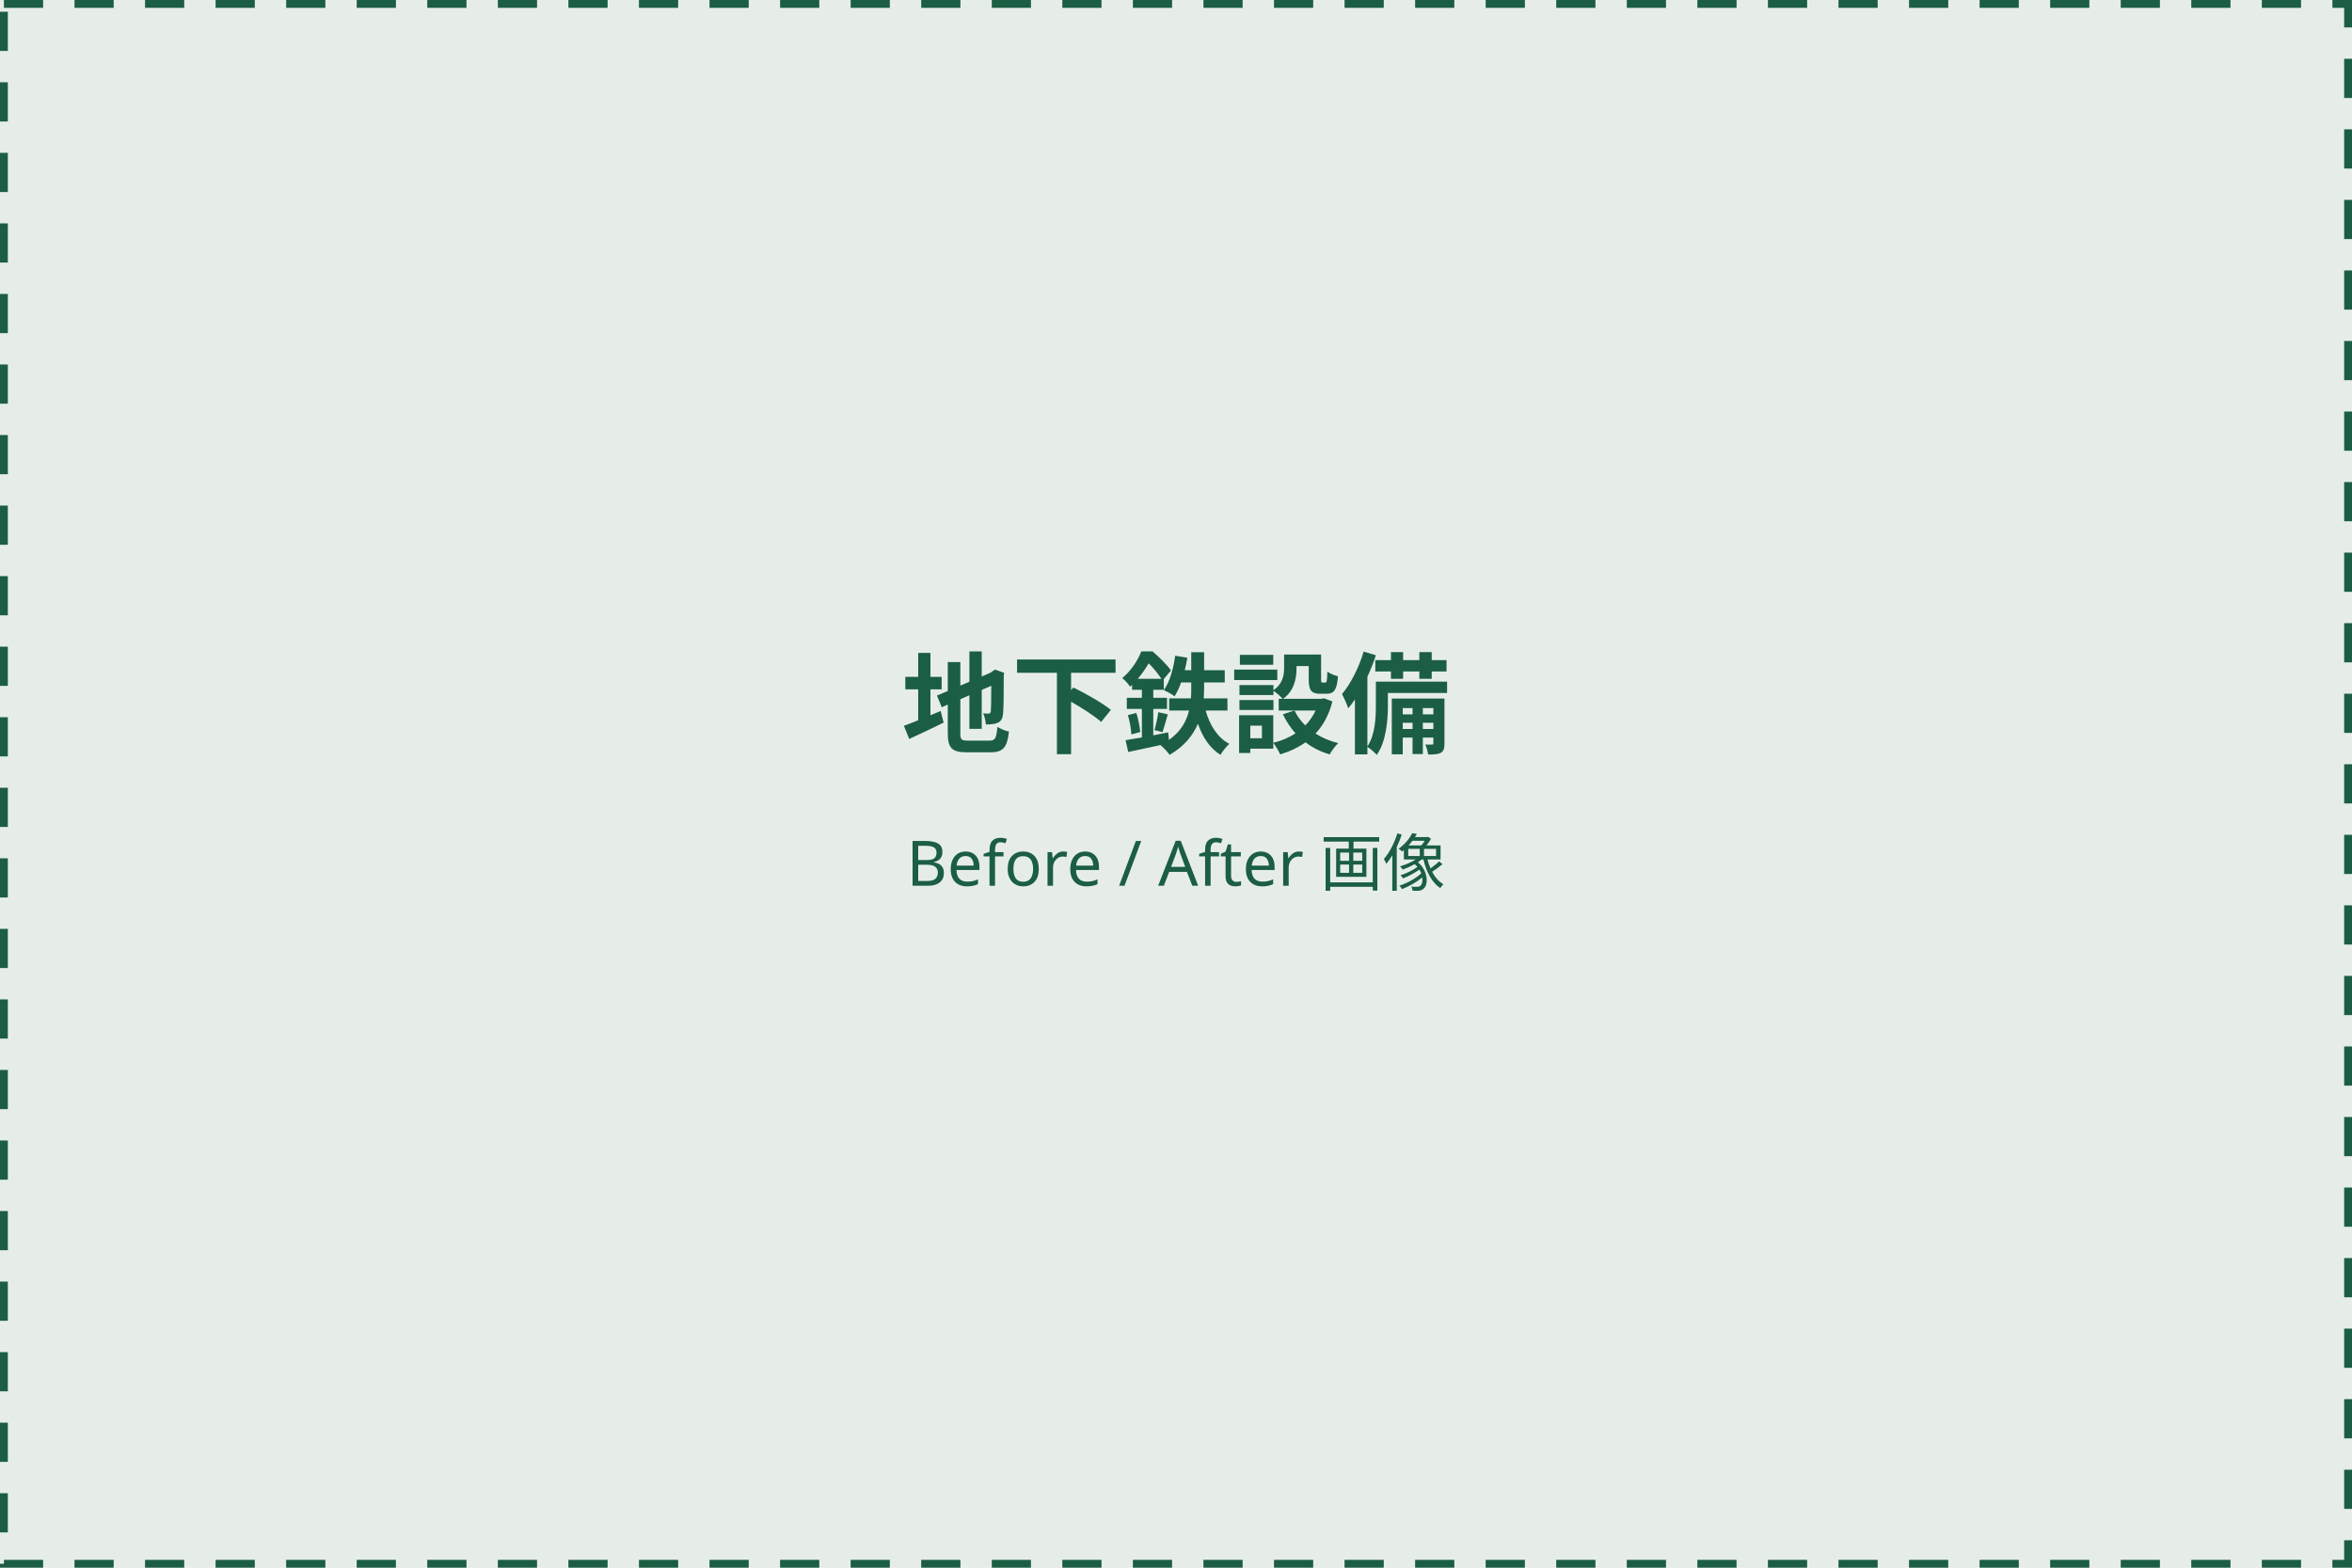
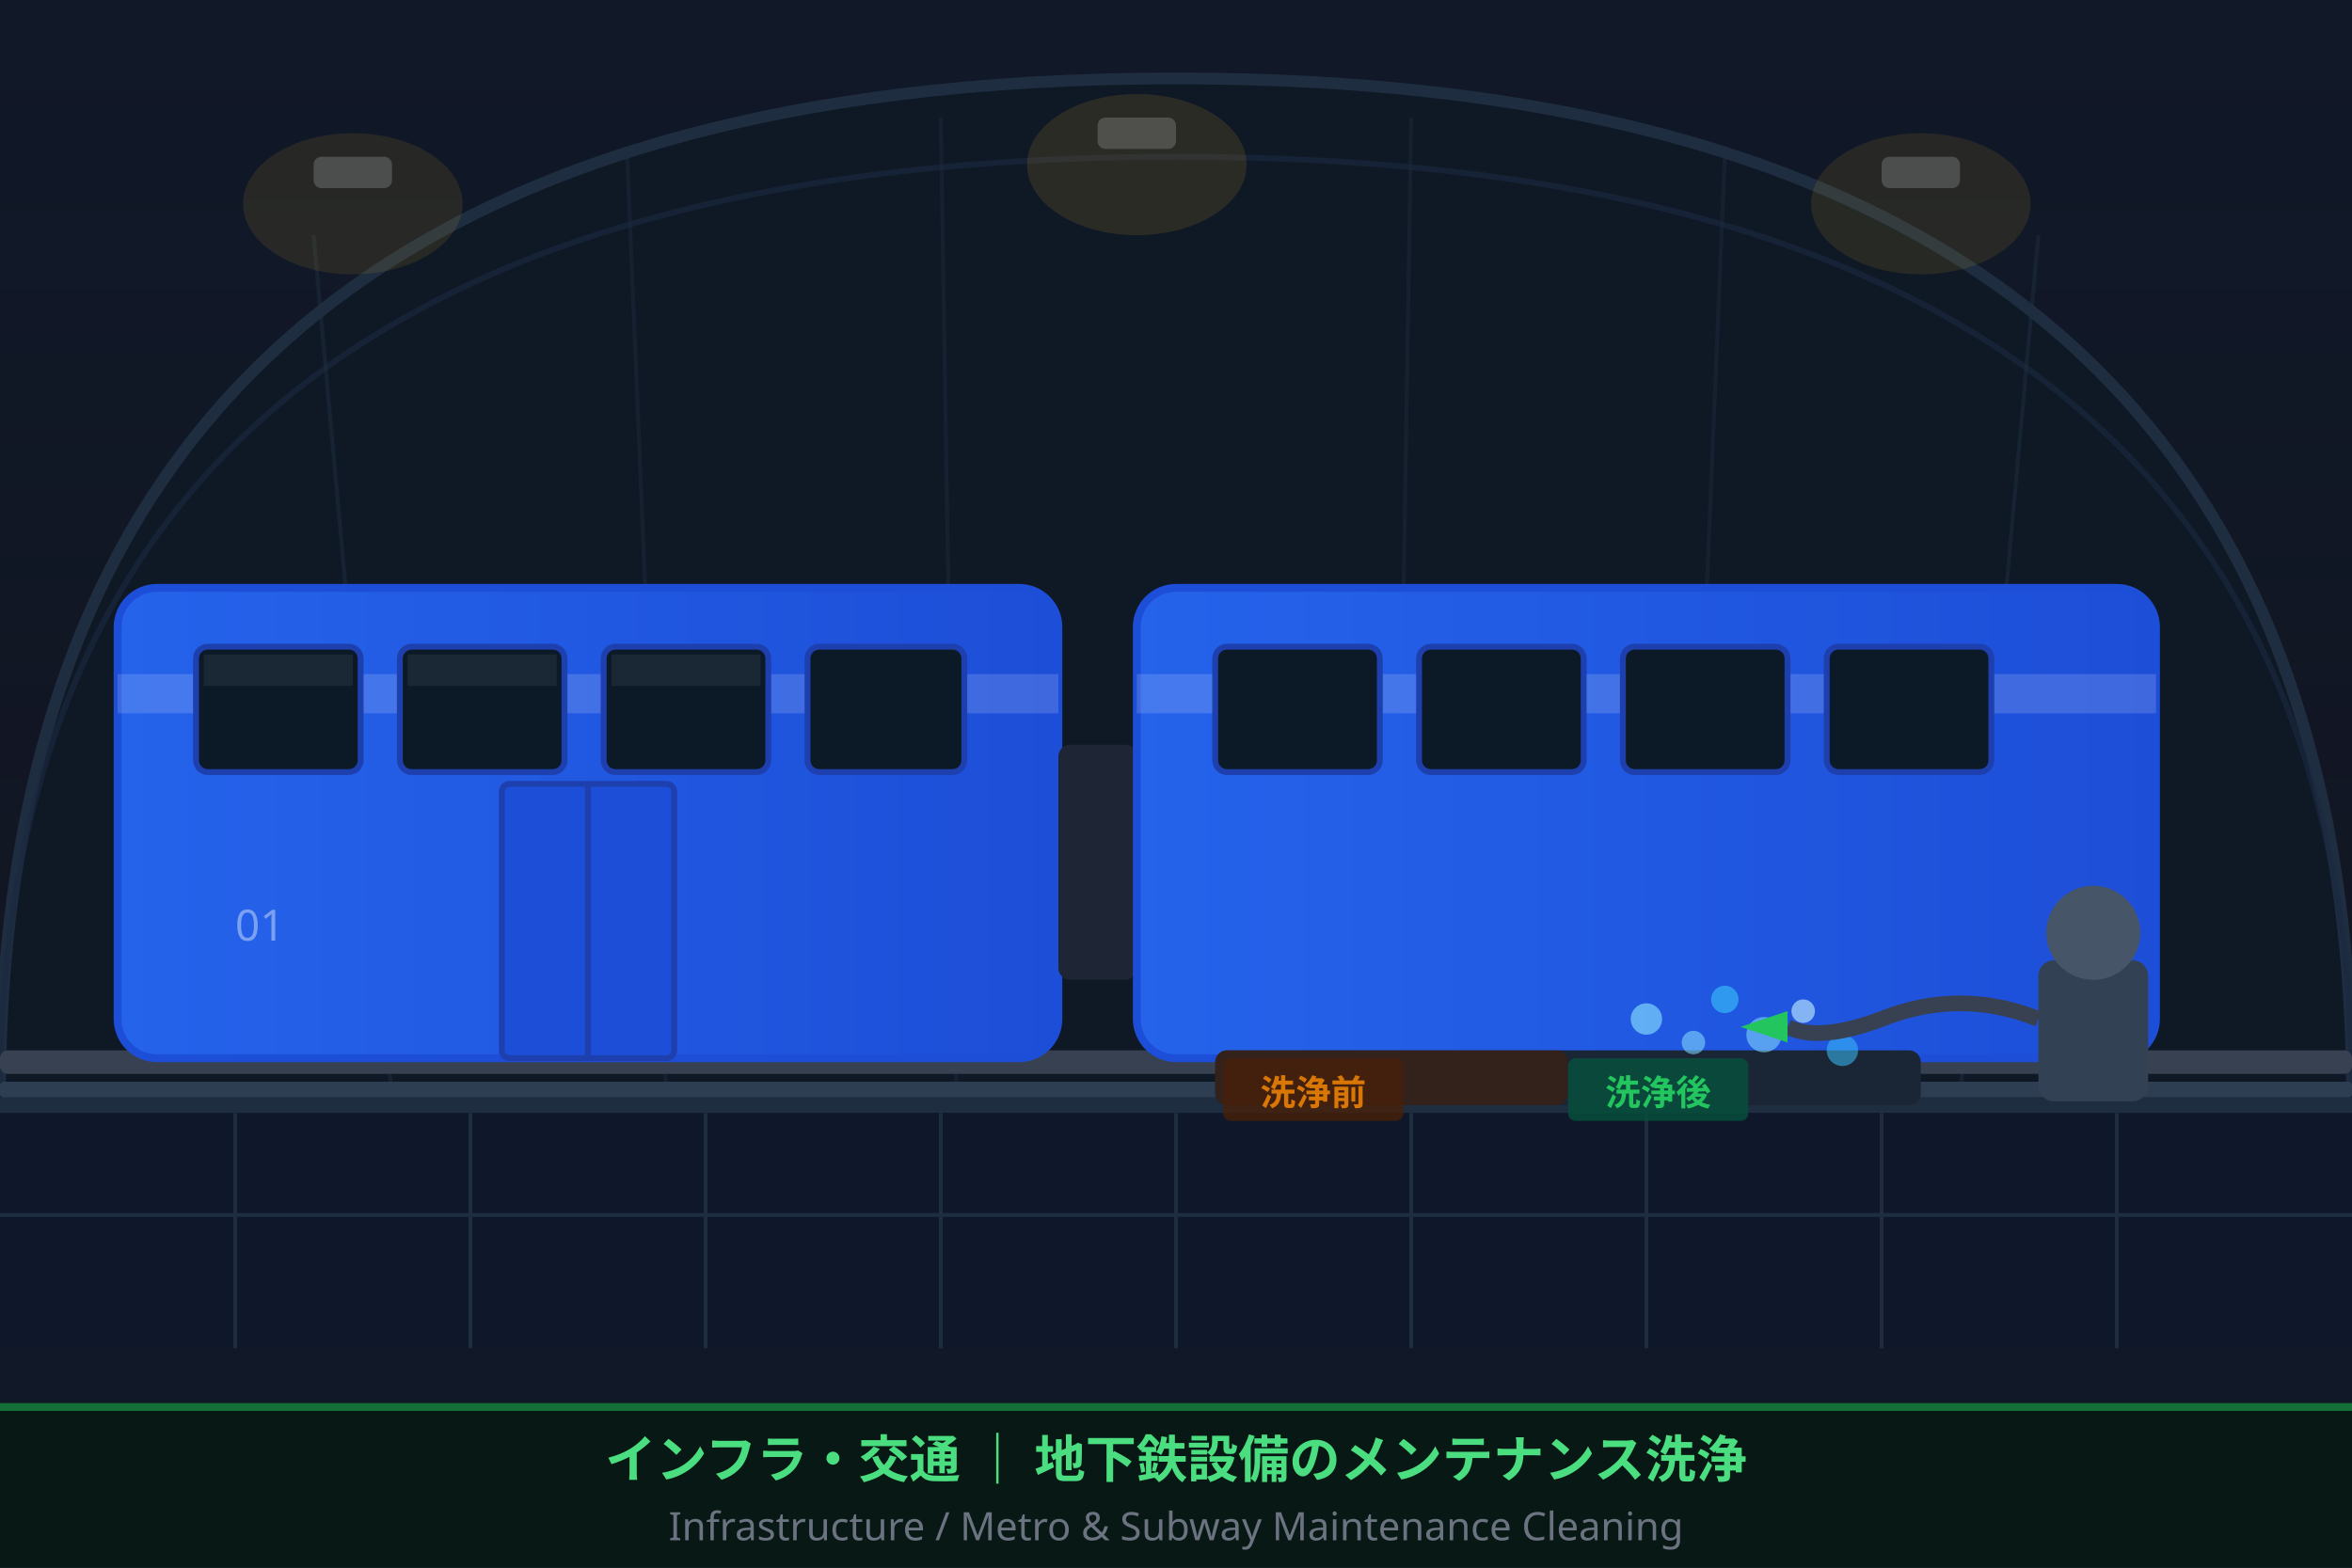
<svg xmlns="http://www.w3.org/2000/svg" viewBox="0 0 600 400">
-   <rect width="600" height="400" fill="#E6EDE9" />
-   <rect x="1" y="1" width="598" height="398" fill="none" stroke="#1B5E43" stroke-width="2" stroke-dasharray="10 8" />
-   <text x="300" y="190" font-family="sans-serif" font-size="28" font-weight="700" fill="#1B5E43" text-anchor="middle">地下鉄設備</text>
-   <text x="300" y="226" font-family="sans-serif" font-size="16" fill="#1B5E43" text-anchor="middle">Before / After 画像</text>
+   <defs>
+     <linearGradient id="tunnel" x1="0" y1="0" x2="0" y2="1">
+       <stop offset="0%" stop-color="#111827" />
+       <stop offset="100%" stop-color="#0a1020" />
+     </linearGradient>
+     <linearGradient id="train-s" x1="0" y1="0" x2="1" y2="0">
+       <stop offset="0%" stop-color="#2563eb" />
+       <stop offset="100%" stop-color="#1d4ed8" />
+     </linearGradient>
+     <linearGradient id="depot-light" x1="0" y1="0" x2="0" y2="1">
+       <stop offset="0%" stop-color="#1e2d40" stop-opacity="0" />
+       <stop offset="100%" stop-color="#fbbf24" stop-opacity="0.06" />
+     </linearGradient>
+   </defs>
+   <rect width="600" height="400" fill="url(#tunnel)" />
+   <rect width="600" height="400" fill="url(#depot-light)" />
+   <path d="M0,280 Q0,20 300,20 Q600,20 600,280" fill="#0f1825" stroke="#1e2d40" stroke-width="3" />
+   <path d="M0,280 Q0,40 300,40 Q600,40 600,280" fill="none" stroke="#1a2840" stroke-width="1.5" opacity="0.6" />
+   <line x1="80" y1="60" x2="100" y2="280" stroke="#1e2d40" stroke-width="1" opacity="0.5" />
+   <line x1="160" y1="40" x2="170" y2="280" stroke="#1e2d40" stroke-width="1" opacity="0.4" />
+   <line x1="240" y1="30" x2="244" y2="280" stroke="#1e2d40" stroke-width="1" opacity="0.4" />
+   <line x1="360" y1="30" x2="356" y2="280" stroke="#1e2d40" stroke-width="1" opacity="0.4" />
+   <line x1="440" y1="40" x2="430" y2="280" stroke="#1e2d40" stroke-width="1" opacity="0.4" />
+   <line x1="520" y1="60" x2="500" y2="280" stroke="#1e2d40" stroke-width="1" opacity="0.5" />
+   <rect x="0" y="280" width="600" height="120" fill="#111827" />
+   <rect x="0" y="280" width="600" height="4" fill="#1e2d40" />
+   <rect x="0" y="284" width="600" height="60" fill="#0f172a" />
+   <line x1="0" y1="310" x2="600" y2="310" stroke="#1e2d40" stroke-width="1" />
+   <line x1="60" y1="284" x2="60" y2="344" stroke="#1e2d40" stroke-width="1" />
+   <line x1="120" y1="284" x2="120" y2="344" stroke="#1e2d40" stroke-width="1" />
+   <line x1="180" y1="284" x2="180" y2="344" stroke="#1e2d40" stroke-width="1" />
+   <line x1="240" y1="284" x2="240" y2="344" stroke="#1e2d40" stroke-width="1" />
+   <line x1="300" y1="284" x2="300" y2="344" stroke="#1e2d40" stroke-width="1" />
+   <line x1="360" y1="284" x2="360" y2="344" stroke="#1e2d40" stroke-width="1" />
+   <line x1="420" y1="284" x2="420" y2="344" stroke="#1e2d40" stroke-width="1" />
+   <line x1="480" y1="284" x2="480" y2="344" stroke="#1e2d40" stroke-width="1" />
+   <line x1="540" y1="284" x2="540" y2="344" stroke="#1e2d40" stroke-width="1" />
+   <rect x="0" y="268" width="600" height="6" rx="2" fill="#374151" />
+   <rect x="0" y="276" width="600" height="4" rx="1" fill="#2d3e52" />
+   <rect x="80" y="40" width="20" height="8" rx="2" fill="#374151" />
+   <ellipse cx="90" cy="52" rx="28" ry="18" fill="#fbbf24" opacity="0.1" />
+   <rect x="280" y="30" width="20" height="8" rx="2" fill="#374151" />
+   <ellipse cx="290" cy="42" rx="28" ry="18" fill="#fbbf24" opacity="0.12" />
+   <rect x="480" y="40" width="20" height="8" rx="2" fill="#374151" />
+   <ellipse cx="490" cy="52" rx="28" ry="18" fill="#fbbf24" opacity="0.1" />
+   <rect x="30" y="150" width="240" height="120" rx="10" fill="url(#train-s)" />
+   <rect x="30" y="150" width="240" height="120" rx="10" fill="none" stroke="#1d4ed8" stroke-width="2" />
+   <rect x="30" y="172" width="240" height="10" fill="white" opacity="0.15" />
+   <rect x="50" y="165" width="42" height="32" rx="3" fill="#0c1a28" stroke="#1e40af" stroke-width="1.5" />
+   <rect x="102" y="165" width="42" height="32" rx="3" fill="#0c1a28" stroke="#1e40af" stroke-width="1.5" />
+   <rect x="154" y="165" width="42" height="32" rx="3" fill="#0c1a28" stroke="#1e40af" stroke-width="1.5" />
+   <rect x="206" y="165" width="40" height="32" rx="3" fill="#0c1a28" stroke="#1e40af" stroke-width="1.5" />
+   <rect x="52" y="167" width="38" height="8" fill="white" opacity="0.06" />
+   <rect x="104" y="167" width="38" height="8" fill="white" opacity="0.06" />
+   <rect x="156" y="167" width="38" height="8" fill="white" opacity="0.06" />
+   <rect x="128" y="200" width="44" height="70" rx="2" fill="#1d4ed8" stroke="#1e40af" stroke-width="1.5" />
+   <line x1="150" y1="200" x2="150" y2="270" stroke="#1e40af" stroke-width="1.5" />
+   <text x="60" y="240" font-family="sans-serif" font-size="11" fill="white" opacity="0.4">01</text>
+   <rect x="270" y="190" width="20" height="60" rx="3" fill="#1e2535" />
+   <rect x="290" y="150" width="260" height="120" rx="10" fill="url(#train-s)" />
+   <rect x="290" y="150" width="260" height="120" rx="10" fill="none" stroke="#1d4ed8" stroke-width="2" />
+   <rect x="290" y="172" width="260" height="10" fill="white" opacity="0.15" />
+   <rect x="310" y="165" width="42" height="32" rx="3" fill="#0c1a28" stroke="#1e40af" stroke-width="1.5" />
+   <rect x="362" y="165" width="42" height="32" rx="3" fill="#0c1a28" stroke="#1e40af" stroke-width="1.5" />
+   <rect x="414" y="165" width="42" height="32" rx="3" fill="#0c1a28" stroke="#1e40af" stroke-width="1.5" />
+   <rect x="466" y="165" width="42" height="32" rx="3" fill="#0c1a28" stroke="#1e40af" stroke-width="1.5" />
+   <rect x="310" y="268" width="180" height="14" rx="3" fill="#1a2535" />
+   <rect x="310" y="268" width="90" height="14" rx="3" fill="#44200a" opacity="0.6" />
+   <circle cx="420" cy="260" r="4" fill="#7dd3fc" opacity="0.7" />
+   <circle cx="440" cy="255" r="3.5" fill="#38bdf8" opacity="0.65" />
+   <circle cx="450" cy="264" r="4.5" fill="#7dd3fc" opacity="0.6" />
+   <circle cx="460" cy="258" r="3" fill="#bae6fd" opacity="0.65" />
+   <circle cx="432" cy="266" r="3" fill="#7dd3fc" opacity="0.6" />
+   <circle cx="470" cy="268" r="4" fill="#38bdf8" opacity="0.55" />
+   <rect x="520" y="245" width="28" height="36" rx="4" fill="#334155" />
+   <circle cx="534" cy="238" r="12" fill="#475569" />
+   <path d="M520,260 Q500,252 480,260 Q464,266 456,262" stroke="#374151" stroke-width="4" fill="none" />
+   <polygon points="456,258 456,266 444,262" fill="#22c55e" />
+   <rect x="312" y="270" width="46" height="16" rx="2" fill="#44200a" opacity="0.85" />
+   <text x="335" y="282" font-family="sans-serif" font-size="9" font-weight="700" fill="#d97706" text-anchor="middle">洗浄前</text>
+   <rect x="400" y="270" width="46" height="16" rx="2" fill="#064e3b" opacity="0.85" />
+   <text x="423" y="282" font-family="sans-serif" font-size="9" font-weight="700" fill="#22c55e" text-anchor="middle">洗浄後</text>
+   <rect x="0" y="358" width="600" height="42" fill="#071812" opacity="0.9" />
+   <rect x="0" y="358" width="600" height="2" fill="#22c55e" opacity="0.5" />
+   <text x="300" y="377" font-family="sans-serif" font-size="13" font-weight="700" fill="#4ade80" text-anchor="middle">インフラ・交通 ｜ 地下鉄設備のメンテナンス洗浄</text>
+   <text x="300" y="393" font-family="sans-serif" font-size="10" fill="#6b7280" text-anchor="middle">Infrastructure / Metro &amp; Subway Maintenance Cleaning</text>
</svg>
